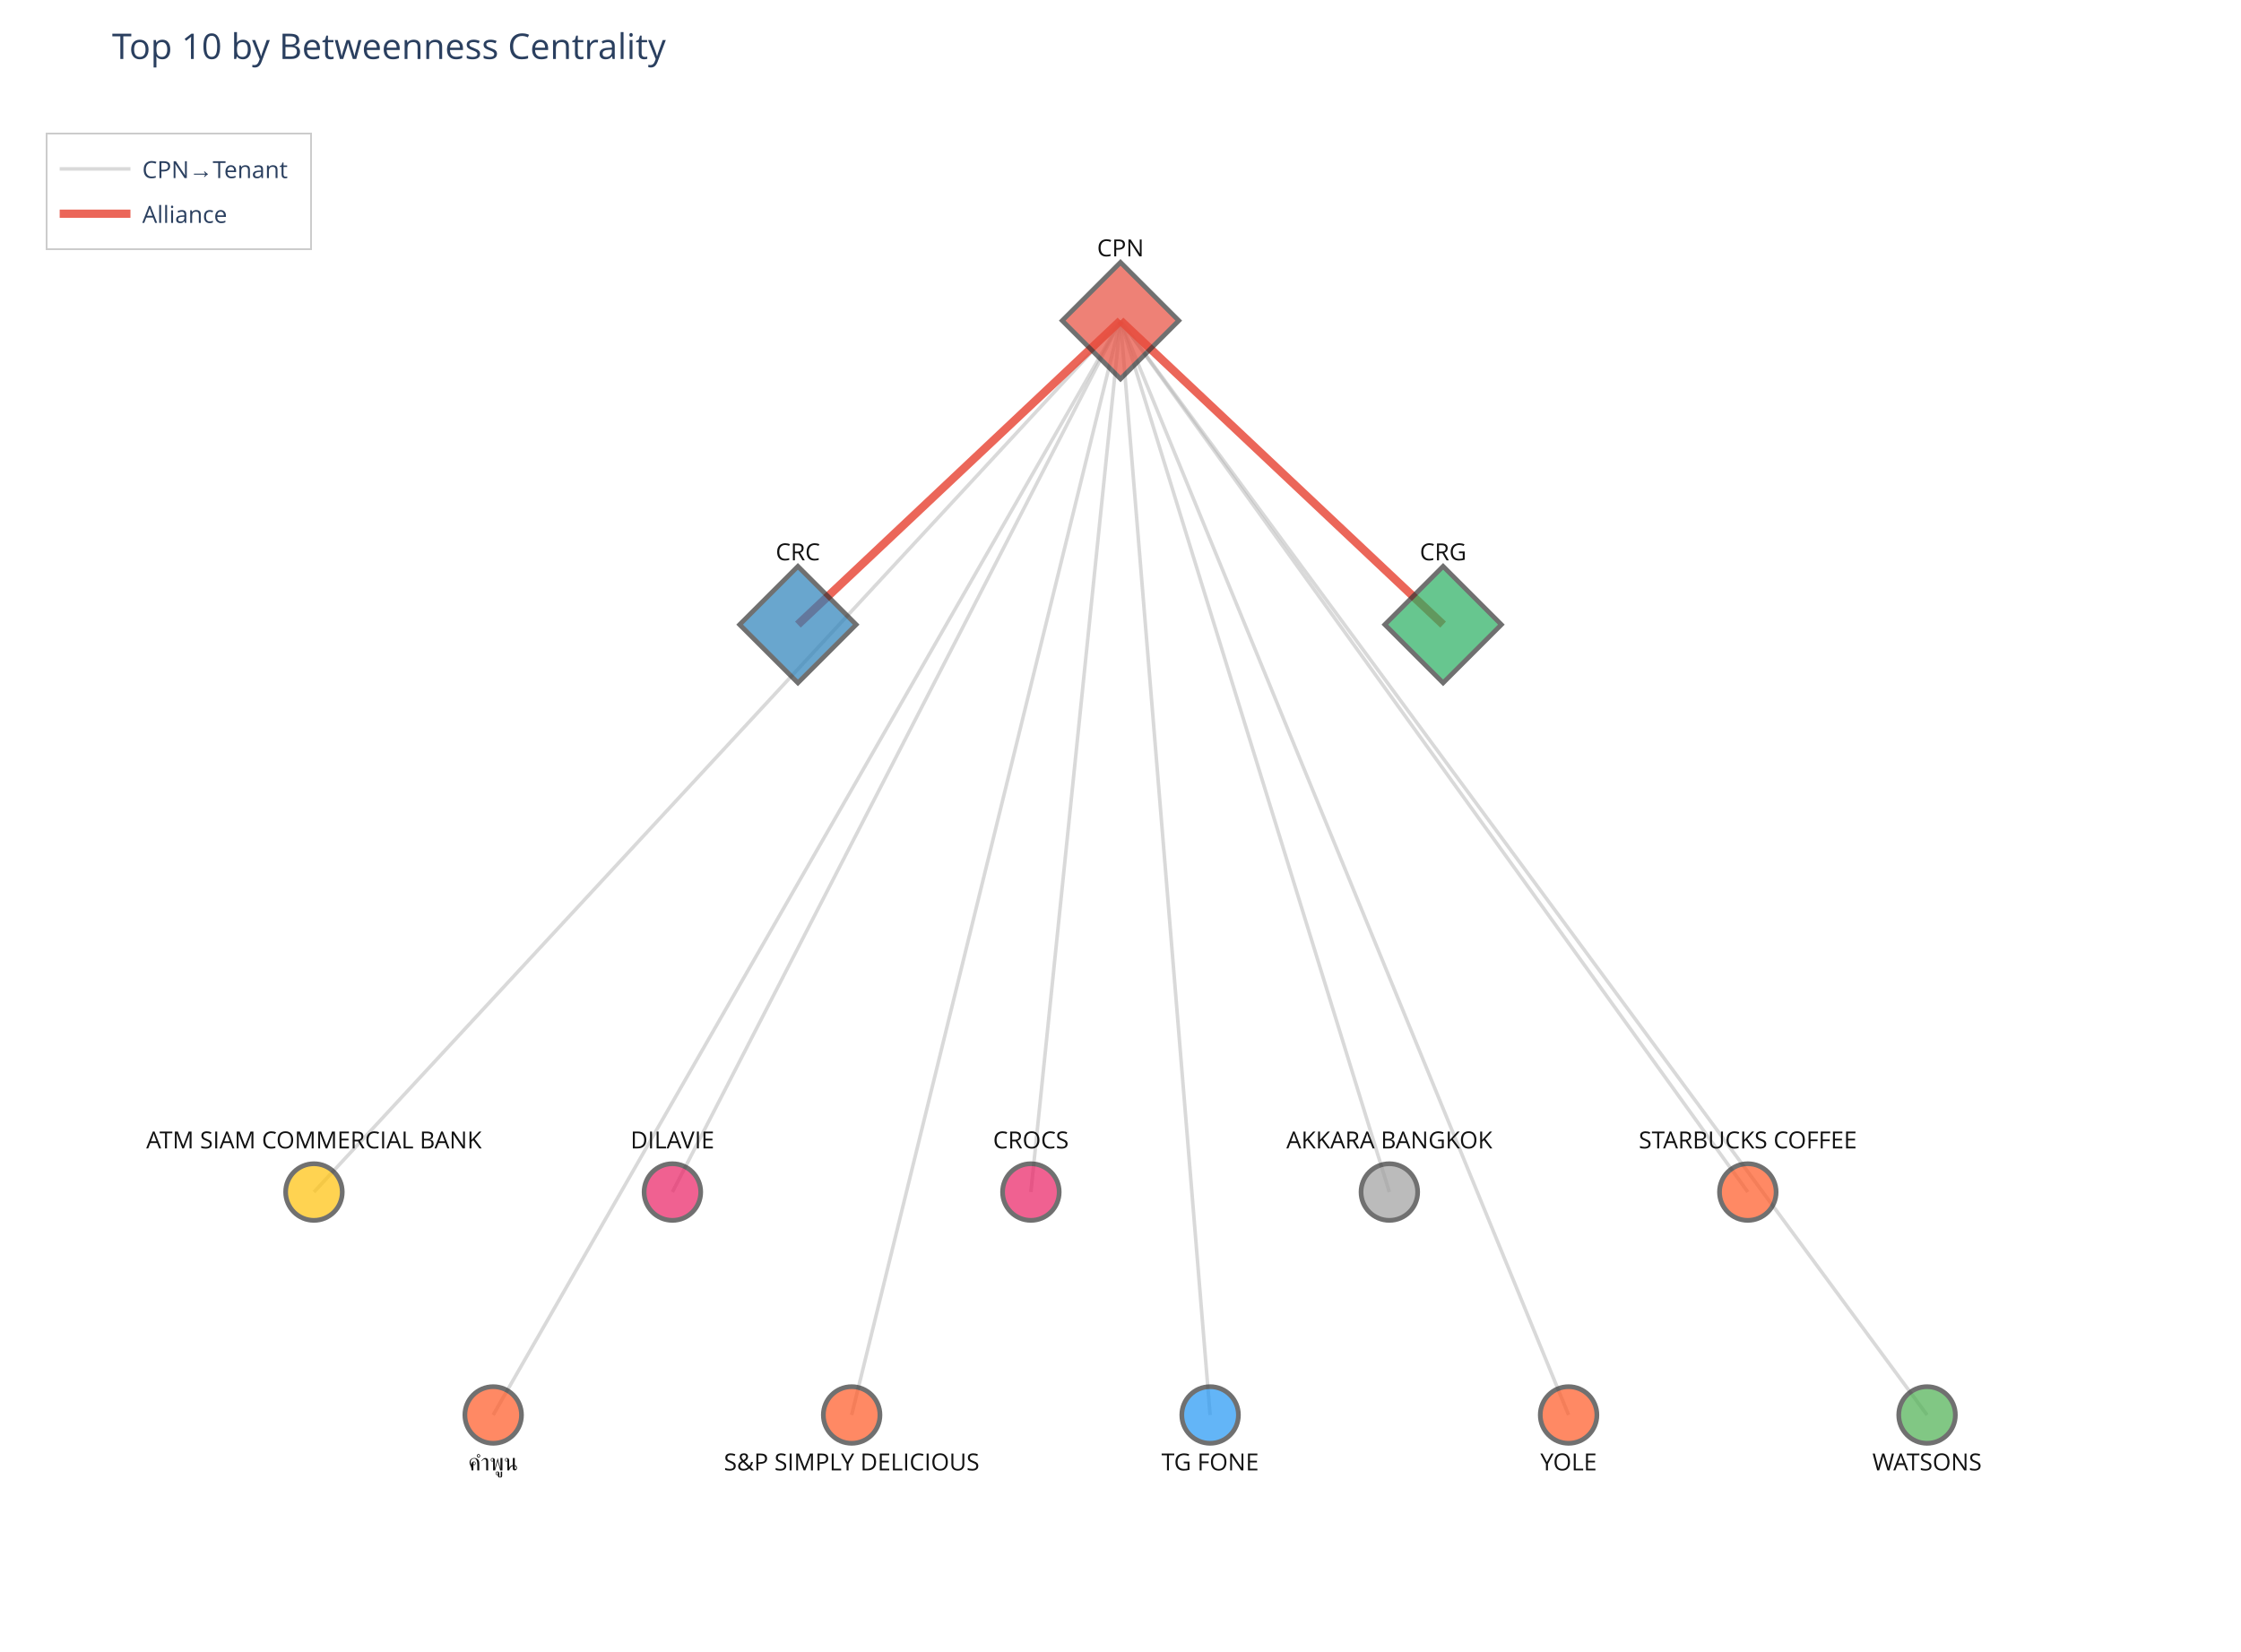
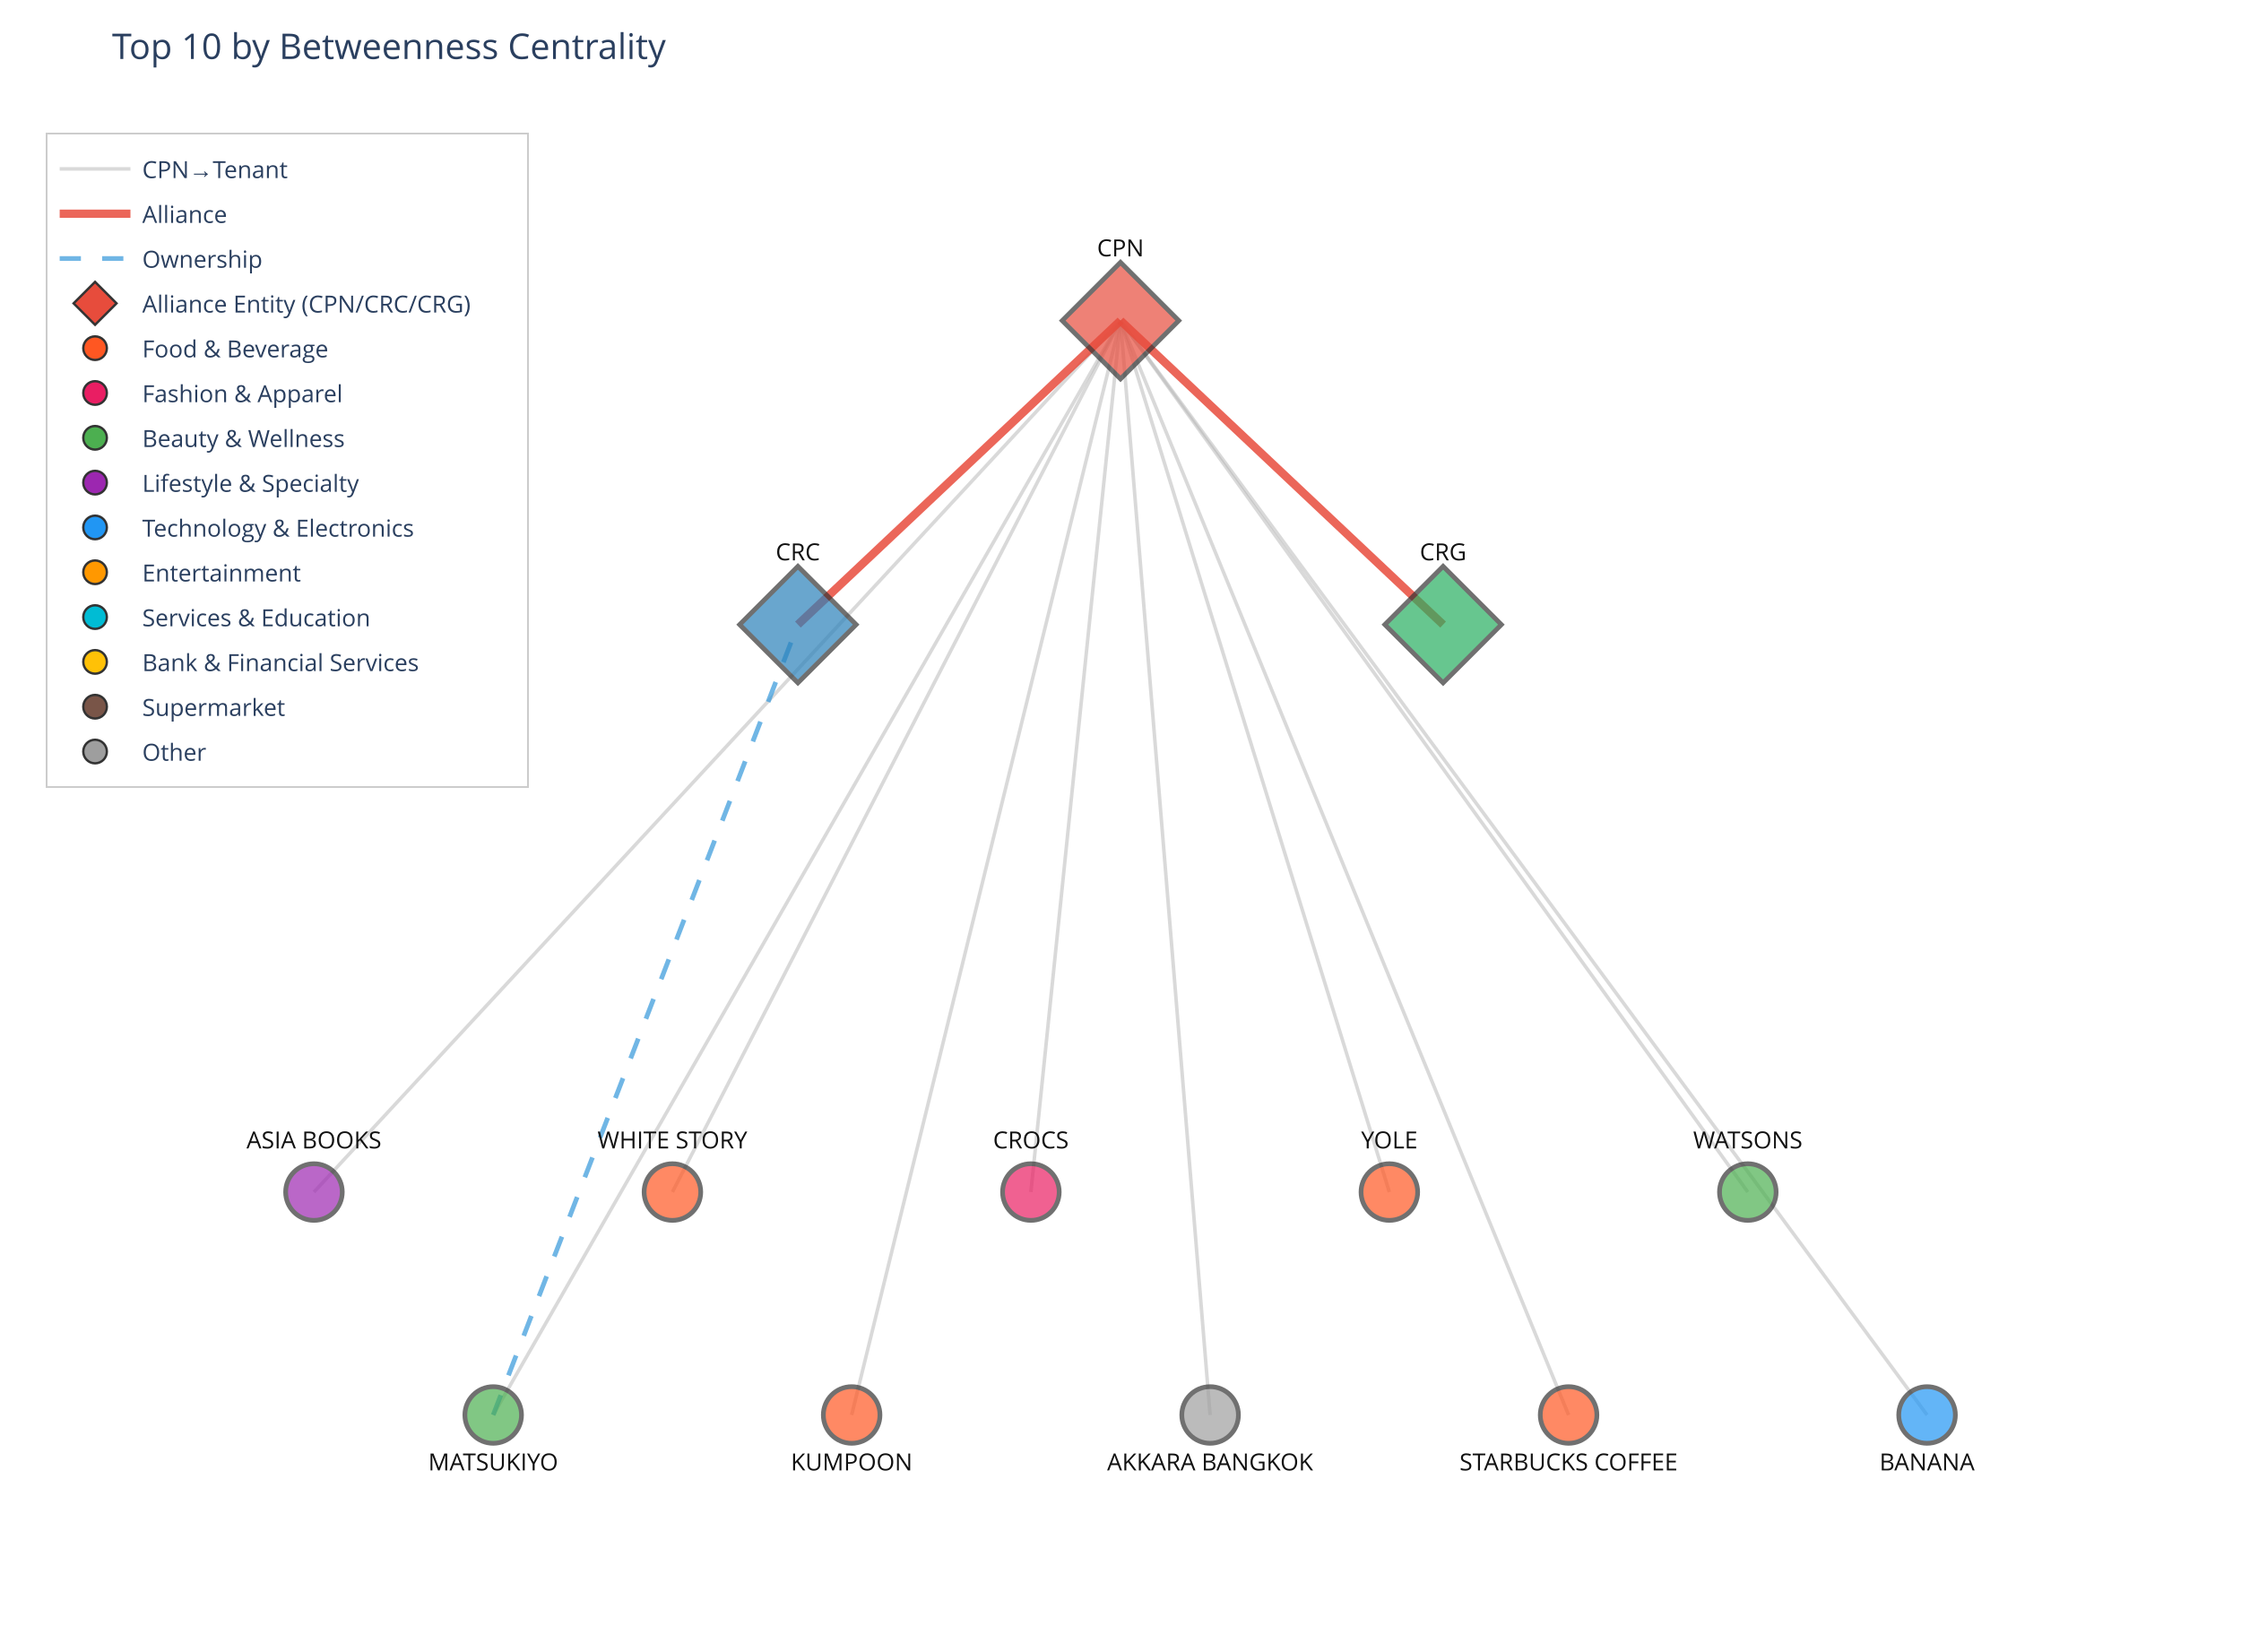
<svg xmlns="http://www.w3.org/2000/svg" class="main-svg" width="950" height="700" style="" viewBox="0 0 950 700">
  <rect x="0" y="0" width="950" height="700" style="fill: rgb(255, 255, 255); fill-opacity: 1;" />
-   <defs id="defs-ecaf24">
+   <defs id="defs-48e3fc">
    <g class="clips">
-       <clipPath id="clipecaf24xyplot" class="plotclip">
+       <clipPath id="clip48e3fcxyplot" class="plotclip">
        <rect width="930" height="610" />
      </clipPath>
-       <clipPath class="axesclip" id="clipecaf24x">
+       <clipPath class="axesclip" id="clip48e3fcx">
        <rect x="10" y="0" width="930" height="700" />
      </clipPath>
-       <clipPath class="axesclip" id="clipecaf24y">
+       <clipPath class="axesclip" id="clip48e3fcy">
        <rect x="0" y="50" width="950" height="610" />
      </clipPath>
-       <clipPath class="axesclip" id="clipecaf24xy">
+       <clipPath class="axesclip" id="clip48e3fcxy">
        <rect x="10" y="50" width="930" height="610" />
      </clipPath>
    </g>
    <g class="gradients" />
    <g class="patterns" />
  </defs>
  <g class="bglayer">
    <rect class="bg" x="10" y="50" width="930" height="610" style="fill: rgb(0, 0, 0); fill-opacity: 0; stroke-width: 0;" />
  </g>
  <g class="layer-below">
    <g class="imagelayer" />
    <g class="shapelayer" />
  </g>
  <g class="cartesianlayer">
    <g class="subplot xy">
      <g class="layer-subplot">
        <g class="shapelayer" />
        <g class="imagelayer" />
      </g>
      <g class="minor-gridlayer">
        <g class="x" />
        <g class="y" />
      </g>
      <g class="gridlayer">
        <g class="x" />
        <g class="y" />
      </g>
      <g class="zerolinelayer" />
      <g class="layer-between">
        <g class="shapelayer" />
        <g class="imagelayer" />
      </g>
      <path class="xlines-below" />
      <path class="ylines-below" />
      <g class="overlines-below" />
      <g class="xaxislayer-below" />
      <g class="yaxislayer-below" />
      <g class="overaxes-below" />
      <g class="overplot">
-         <g class="xy" transform="translate(10,50)" clip-path="url(#clipecaf24xyplot)">
+         <g class="xy" transform="translate(10,50)" clip-path="url(#clip48e3fcxyplot)">
          <g class="scatterlayer mlayer">
-             <g class="trace scatter trace25feab" style="stroke-miterlimit: 2; opacity: 1;">
+             <g class="trace scatter trace7f30d6" style="stroke-miterlimit: 2; opacity: 1;">
              <g class="fills" />
              <g class="errorbars" />
              <g class="lines">
                <path class="js-line" d="M123.09,455.35L465,85.92" style="vector-effect: none; fill: none; stroke: rgb(180, 180, 180); stroke-opacity: 0.5; stroke-width: 1.5px; opacity: 1;" />
                <path class="js-line" d="M199.07,549.86L465,85.92" style="vector-effect: none; fill: none; stroke: rgb(180, 180, 180); stroke-opacity: 0.5; stroke-width: 1.5px; opacity: 1;" />
                <path class="js-line" d="M275.05,455.35L465,85.92" style="vector-effect: none; fill: none; stroke: rgb(180, 180, 180); stroke-opacity: 0.5; stroke-width: 1.5px; opacity: 1;" />
                <path class="js-line" d="M351.03,549.86L465,85.92" style="vector-effect: none; fill: none; stroke: rgb(180, 180, 180); stroke-opacity: 0.5; stroke-width: 1.5px; opacity: 1;" />
                <path class="js-line" d="M427.01,455.35L465,85.92" style="vector-effect: none; fill: none; stroke: rgb(180, 180, 180); stroke-opacity: 0.5; stroke-width: 1.5px; opacity: 1;" />
                <path class="js-line" d="M502.99,549.86L465,85.92" style="vector-effect: none; fill: none; stroke: rgb(180, 180, 180); stroke-opacity: 0.5; stroke-width: 1.5px; opacity: 1;" />
                <path class="js-line" d="M578.97,455.35L465,85.92" style="vector-effect: none; fill: none; stroke: rgb(180, 180, 180); stroke-opacity: 0.5; stroke-width: 1.5px; opacity: 1;" />
                <path class="js-line" d="M654.95,549.86L465,85.92" style="vector-effect: none; fill: none; stroke: rgb(180, 180, 180); stroke-opacity: 0.5; stroke-width: 1.5px; opacity: 1;" />
                <path class="js-line" d="M730.93,455.35L465,85.92" style="vector-effect: none; fill: none; stroke: rgb(180, 180, 180); stroke-opacity: 0.5; stroke-width: 1.5px; opacity: 1;" />
                <path class="js-line" d="M806.91,549.86L465,85.92" style="vector-effect: none; fill: none; stroke: rgb(180, 180, 180); stroke-opacity: 0.5; stroke-width: 1.5px; opacity: 1;" />
              </g>
              <g class="points" />
              <g class="text" />
            </g>
-             <g class="trace scatter trace393a74" style="stroke-miterlimit: 2; opacity: 1;">
+             <g class="trace scatter trace581771" style="stroke-miterlimit: 2; opacity: 1;">
              <g class="fills" />
              <g class="errorbars" />
              <g class="lines">
                <path class="js-line" d="M465,85.92L328.24,214.79" style="vector-effect: none; fill: none; stroke: rgb(231, 76, 60); stroke-opacity: 0.85; stroke-width: 3.5px; opacity: 1;" />
                <path class="js-line" d="M465,85.92L601.76,214.79" style="vector-effect: none; fill: none; stroke: rgb(231, 76, 60); stroke-opacity: 0.85; stroke-width: 3.5px; opacity: 1;" />
              </g>
              <g class="points" />
              <g class="text" />
            </g>
-             <g class="trace scatter trace782131" style="stroke-miterlimit: 2; opacity: 1;">
+             <g class="trace scatter tracedc8023" style="stroke-miterlimit: 2; opacity: 1;">
+               <g class="fills" />
+               <g class="errorbars" />
+               <g class="lines">
+                 <path class="js-line" d="M199.07,549.86L328.24,214.79" style="vector-effect: none; fill: none; stroke: rgb(52, 152, 219); stroke-opacity: 0.7; stroke-dasharray: 9px, 9px; stroke-width: 2px; opacity: 1;" />
+               </g>
+               <g class="points" />
+               <g class="text" />
+             </g>
+             <g class="trace scatter traced7ce8d" style="stroke-miterlimit: 2; opacity: 1;">
              <g class="fills" />
              <g class="errorbars" />
              <g class="lines" />
              <g class="points">
-                 <path class="point" transform="translate(123.09,455.35)" d="M12,0A12,12 0 1,1 0,-12A12,12 0 0,1 12,0Z" style="opacity: 0.7; stroke-width: 2px; fill: rgb(255, 193, 7); fill-opacity: 1; stroke: rgb(51, 51, 51); stroke-opacity: 1;" />
-                 <path class="point" transform="translate(199.07,549.86)" d="M12,0A12,12 0 1,1 0,-12A12,12 0 0,1 12,0Z" style="opacity: 0.7; stroke-width: 2px; fill: rgb(255, 87, 34); fill-opacity: 1; stroke: rgb(51, 51, 51); stroke-opacity: 1;" />
-                 <path class="point" transform="translate(275.05,455.35)" d="M12,0A12,12 0 1,1 0,-12A12,12 0 0,1 12,0Z" style="opacity: 0.7; stroke-width: 2px; fill: rgb(233, 30, 99); fill-opacity: 1; stroke: rgb(51, 51, 51); stroke-opacity: 1;" />
+                 <path class="point" transform="translate(123.09,455.35)" d="M12,0A12,12 0 1,1 0,-12A12,12 0 0,1 12,0Z" style="opacity: 0.7; stroke-width: 2px; fill: rgb(156, 39, 176); fill-opacity: 1; stroke: rgb(51, 51, 51); stroke-opacity: 1;" />
+                 <path class="point" transform="translate(199.07,549.86)" d="M12,0A12,12 0 1,1 0,-12A12,12 0 0,1 12,0Z" style="opacity: 0.7; stroke-width: 2px; fill: rgb(76, 175, 80); fill-opacity: 1; stroke: rgb(51, 51, 51); stroke-opacity: 1;" />
+                 <path class="point" transform="translate(275.05,455.35)" d="M12,0A12,12 0 1,1 0,-12A12,12 0 0,1 12,0Z" style="opacity: 0.7; stroke-width: 2px; fill: rgb(255, 87, 34); fill-opacity: 1; stroke: rgb(51, 51, 51); stroke-opacity: 1;" />
                <path class="point" transform="translate(351.03,549.86)" d="M12,0A12,12 0 1,1 0,-12A12,12 0 0,1 12,0Z" style="opacity: 0.7; stroke-width: 2px; fill: rgb(255, 87, 34); fill-opacity: 1; stroke: rgb(51, 51, 51); stroke-opacity: 1;" />
                <path class="point" transform="translate(427.01,455.35)" d="M12,0A12,12 0 1,1 0,-12A12,12 0 0,1 12,0Z" style="opacity: 0.7; stroke-width: 2px; fill: rgb(233, 30, 99); fill-opacity: 1; stroke: rgb(51, 51, 51); stroke-opacity: 1;" />
-                 <path class="point" transform="translate(502.99,549.86)" d="M12,0A12,12 0 1,1 0,-12A12,12 0 0,1 12,0Z" style="opacity: 0.7; stroke-width: 2px; fill: rgb(33, 150, 243); fill-opacity: 1; stroke: rgb(51, 51, 51); stroke-opacity: 1;" />
-                 <path class="point" transform="translate(578.97,455.35)" d="M12,0A12,12 0 1,1 0,-12A12,12 0 0,1 12,0Z" style="opacity: 0.7; stroke-width: 2px; fill: rgb(158, 158, 158); fill-opacity: 1; stroke: rgb(51, 51, 51); stroke-opacity: 1;" />
+                 <path class="point" transform="translate(502.99,549.86)" d="M12,0A12,12 0 1,1 0,-12A12,12 0 0,1 12,0Z" style="opacity: 0.7; stroke-width: 2px; fill: rgb(158, 158, 158); fill-opacity: 1; stroke: rgb(51, 51, 51); stroke-opacity: 1;" />
+                 <path class="point" transform="translate(578.97,455.35)" d="M12,0A12,12 0 1,1 0,-12A12,12 0 0,1 12,0Z" style="opacity: 0.7; stroke-width: 2px; fill: rgb(255, 87, 34); fill-opacity: 1; stroke: rgb(51, 51, 51); stroke-opacity: 1;" />
                <path class="point" transform="translate(654.95,549.86)" d="M12,0A12,12 0 1,1 0,-12A12,12 0 0,1 12,0Z" style="opacity: 0.7; stroke-width: 2px; fill: rgb(255, 87, 34); fill-opacity: 1; stroke: rgb(51, 51, 51); stroke-opacity: 1;" />
-                 <path class="point" transform="translate(730.93,455.35)" d="M12,0A12,12 0 1,1 0,-12A12,12 0 0,1 12,0Z" style="opacity: 0.7; stroke-width: 2px; fill: rgb(255, 87, 34); fill-opacity: 1; stroke: rgb(51, 51, 51); stroke-opacity: 1;" />
-                 <path class="point" transform="translate(806.91,549.86)" d="M12,0A12,12 0 1,1 0,-12A12,12 0 0,1 12,0Z" style="opacity: 0.7; stroke-width: 2px; fill: rgb(76, 175, 80); fill-opacity: 1; stroke: rgb(51, 51, 51); stroke-opacity: 1;" />
+                 <path class="point" transform="translate(730.93,455.35)" d="M12,0A12,12 0 1,1 0,-12A12,12 0 0,1 12,0Z" style="opacity: 0.7; stroke-width: 2px; fill: rgb(76, 175, 80); fill-opacity: 1; stroke: rgb(51, 51, 51); stroke-opacity: 1;" />
+                 <path class="point" transform="translate(806.91,549.86)" d="M12,0A12,12 0 1,1 0,-12A12,12 0 0,1 12,0Z" style="opacity: 0.7; stroke-width: 2px; fill: rgb(33, 150, 243); fill-opacity: 1; stroke: rgb(51, 51, 51); stroke-opacity: 1;" />
                <path class="point" transform="translate(465,85.92)" d="M24.7,0L0,24.7L-24.7,0L0,-24.7Z" style="opacity: 0.7; stroke-width: 2px; fill: rgb(231, 76, 60); fill-opacity: 1; stroke: rgb(51, 51, 51); stroke-opacity: 1;" />
                <path class="point" transform="translate(328.24,214.79)" d="M24.7,0L0,24.7L-24.7,0L0,-24.7Z" style="opacity: 0.7; stroke-width: 2px; fill: rgb(41, 128, 185); fill-opacity: 1; stroke: rgb(51, 51, 51); stroke-opacity: 1;" />
                <path class="point" transform="translate(601.76,214.79)" d="M24.7,0L0,24.7L-24.7,0L0,-24.7Z" style="opacity: 0.7; stroke-width: 2px; fill: rgb(39, 174, 96); fill-opacity: 1; stroke: rgb(51, 51, 51); stroke-opacity: 1;" />
              </g>
              <g class="text">
                <g class="textpoint" transform="translate(0,-18.5)">
-                   <text x="123.09" y="455.35" text-anchor="middle" style="font-family: 'Open Sans', verdana, arial, sans-serif; font-size: 10px; fill: rgb(17, 17, 17); fill-opacity: 1; white-space: pre;">ATM SIAM COMMERCIAL BANK</text>
+                   <text x="123.09" y="455.35" text-anchor="middle" style="font-family: 'Open Sans', verdana, arial, sans-serif; font-size: 10px; fill: rgb(17, 17, 17); fill-opacity: 1; white-space: pre;">ASIA BOOKS</text>
                </g>
                <g class="textpoint" transform="translate(0,23.5)">
-                   <text x="199.07" y="549.86" text-anchor="middle" style="font-family: 'Open Sans', verdana, arial, sans-serif; font-size: 10px; fill: rgb(17, 17, 17); fill-opacity: 1; white-space: pre;">คำพูน</text>
+                   <text x="199.07" y="549.86" text-anchor="middle" style="font-family: 'Open Sans', verdana, arial, sans-serif; font-size: 10px; fill: rgb(17, 17, 17); fill-opacity: 1; white-space: pre;">MATSUKIYO</text>
                </g>
                <g class="textpoint" transform="translate(0,-18.5)">
-                   <text x="275.05" y="455.35" text-anchor="middle" style="font-family: 'Open Sans', verdana, arial, sans-serif; font-size: 10px; fill: rgb(17, 17, 17); fill-opacity: 1; white-space: pre;">DILAVIE</text>
+                   <text x="275.05" y="455.35" text-anchor="middle" style="font-family: 'Open Sans', verdana, arial, sans-serif; font-size: 10px; fill: rgb(17, 17, 17); fill-opacity: 1; white-space: pre;">WHITE STORY</text>
                </g>
                <g class="textpoint" transform="translate(0,23.5)">
-                   <text x="351.03" y="549.86" text-anchor="middle" style="font-family: 'Open Sans', verdana, arial, sans-serif; font-size: 10px; fill: rgb(17, 17, 17); fill-opacity: 1; white-space: pre;">S&amp;P SIMPLY DELICIOUS</text>
+                   <text x="351.03" y="549.86" text-anchor="middle" style="font-family: 'Open Sans', verdana, arial, sans-serif; font-size: 10px; fill: rgb(17, 17, 17); fill-opacity: 1; white-space: pre;">KUMPOON</text>
                </g>
                <g class="textpoint" transform="translate(0,-18.5)">
                  <text x="427.01" y="455.35" text-anchor="middle" style="font-family: 'Open Sans', verdana, arial, sans-serif; font-size: 10px; fill: rgb(17, 17, 17); fill-opacity: 1; white-space: pre;">CROCS</text>
                </g>
                <g class="textpoint" transform="translate(0,23.5)">
-                   <text x="502.99" y="549.86" text-anchor="middle" style="font-family: 'Open Sans', verdana, arial, sans-serif; font-size: 10px; fill: rgb(17, 17, 17); fill-opacity: 1; white-space: pre;">TG FONE</text>
+                   <text x="502.99" y="549.86" text-anchor="middle" style="font-family: 'Open Sans', verdana, arial, sans-serif; font-size: 10px; fill: rgb(17, 17, 17); fill-opacity: 1; white-space: pre;">AKKARA BANGKOK</text>
                </g>
                <g class="textpoint" transform="translate(0,-18.5)">
-                   <text x="578.97" y="455.35" text-anchor="middle" style="font-family: 'Open Sans', verdana, arial, sans-serif; font-size: 10px; fill: rgb(17, 17, 17); fill-opacity: 1; white-space: pre;">AKKARA BANGKOK</text>
+                   <text x="578.97" y="455.35" text-anchor="middle" style="font-family: 'Open Sans', verdana, arial, sans-serif; font-size: 10px; fill: rgb(17, 17, 17); fill-opacity: 1; white-space: pre;">YOLE</text>
                </g>
                <g class="textpoint" transform="translate(0,23.5)">
-                   <text x="654.95" y="549.86" text-anchor="middle" style="font-family: 'Open Sans', verdana, arial, sans-serif; font-size: 10px; fill: rgb(17, 17, 17); fill-opacity: 1; white-space: pre;">YOLE</text>
+                   <text x="654.95" y="549.86" text-anchor="middle" style="font-family: 'Open Sans', verdana, arial, sans-serif; font-size: 10px; fill: rgb(17, 17, 17); fill-opacity: 1; white-space: pre;">STARBUCKS COFFEE</text>
                </g>
                <g class="textpoint" transform="translate(0,-18.5)">
-                   <text x="730.93" y="455.35" text-anchor="middle" style="font-family: 'Open Sans', verdana, arial, sans-serif; font-size: 10px; fill: rgb(17, 17, 17); fill-opacity: 1; white-space: pre;">STARBUCKS COFFEE</text>
+                   <text x="730.93" y="455.35" text-anchor="middle" style="font-family: 'Open Sans', verdana, arial, sans-serif; font-size: 10px; fill: rgb(17, 17, 17); fill-opacity: 1; white-space: pre;">WATSONS</text>
                </g>
                <g class="textpoint" transform="translate(0,23.5)">
-                   <text x="806.91" y="549.86" text-anchor="middle" style="font-family: 'Open Sans', verdana, arial, sans-serif; font-size: 10px; fill: rgb(17, 17, 17); fill-opacity: 1; white-space: pre;">WATSONS</text>
+                   <text x="806.91" y="549.86" text-anchor="middle" style="font-family: 'Open Sans', verdana, arial, sans-serif; font-size: 10px; fill: rgb(17, 17, 17); fill-opacity: 1; white-space: pre;">BANANA</text>
                </g>
                <g class="textpoint" transform="translate(0,-27.25)">
                  <text x="465" y="85.92" text-anchor="middle" style="font-family: 'Open Sans', verdana, arial, sans-serif; font-size: 10px; fill: rgb(17, 17, 17); fill-opacity: 1; white-space: pre;">CPN</text>
                </g>
                <g class="textpoint" transform="translate(0,-27.25)">
                  <text x="328.24" y="214.79" text-anchor="middle" style="font-family: 'Open Sans', verdana, arial, sans-serif; font-size: 10px; fill: rgb(17, 17, 17); fill-opacity: 1; white-space: pre;">CRC</text>
                </g>
                <g class="textpoint" transform="translate(0,-27.25)">
                  <text x="601.76" y="214.79" text-anchor="middle" style="font-family: 'Open Sans', verdana, arial, sans-serif; font-size: 10px; fill: rgb(17, 17, 17); fill-opacity: 1; white-space: pre;">CRG</text>
                </g>
              </g>
+             </g>
+             <g class="trace scatter tracebb2d34" style="stroke-miterlimit: 2; opacity: 1;">
+               <g class="fills" />
+               <g class="errorbars" />
+               <g class="lines" />
+               <g class="points" />
+               <g class="text" />
+             </g>
+             <g class="trace scatter trace3d4936" style="stroke-miterlimit: 2; opacity: 1;">
+               <g class="fills" />
+               <g class="errorbars" />
+               <g class="lines" />
+               <g class="points" />
+               <g class="text" />
+             </g>
+             <g class="trace scatter tracef829fc" style="stroke-miterlimit: 2; opacity: 1;">
+               <g class="fills" />
+               <g class="errorbars" />
+               <g class="lines" />
+               <g class="points" />
+               <g class="text" />
+             </g>
+             <g class="trace scatter tracec468d1" style="stroke-miterlimit: 2; opacity: 1;">
+               <g class="fills" />
+               <g class="errorbars" />
+               <g class="lines" />
+               <g class="points" />
+               <g class="text" />
+             </g>
+             <g class="trace scatter trace4ddcbc" style="stroke-miterlimit: 2; opacity: 1;">
+               <g class="fills" />
+               <g class="errorbars" />
+               <g class="lines" />
+               <g class="points" />
+               <g class="text" />
+             </g>
+             <g class="trace scatter trace4b1de1" style="stroke-miterlimit: 2; opacity: 1;">
+               <g class="fills" />
+               <g class="errorbars" />
+               <g class="lines" />
+               <g class="points" />
+               <g class="text" />
+             </g>
+             <g class="trace scatter trace199b0a" style="stroke-miterlimit: 2; opacity: 1;">
+               <g class="fills" />
+               <g class="errorbars" />
+               <g class="lines" />
+               <g class="points" />
+               <g class="text" />
+             </g>
+             <g class="trace scatter trace26d130" style="stroke-miterlimit: 2; opacity: 1;">
+               <g class="fills" />
+               <g class="errorbars" />
+               <g class="lines" />
+               <g class="points" />
+               <g class="text" />
+             </g>
+             <g class="trace scatter trace666a99" style="stroke-miterlimit: 2; opacity: 1;">
+               <g class="fills" />
+               <g class="errorbars" />
+               <g class="lines" />
+               <g class="points" />
+               <g class="text" />
+             </g>
+             <g class="trace scatter tracec8cebd" style="stroke-miterlimit: 2; opacity: 1;">
+               <g class="fills" />
+               <g class="errorbars" />
+               <g class="lines" />
+               <g class="points" />
+               <g class="text" />
+             </g>
+             <g class="trace scatter tracec9c203" style="stroke-miterlimit: 2; opacity: 1;">
+               <g class="fills" />
+               <g class="errorbars" />
+               <g class="lines" />
+               <g class="points" />
+               <g class="text" />
            </g>
          </g>
        </g>
      </g>
      <g class="zerolinelayer-above" />
      <path class="xlines-above crisp" d="M0,0" style="fill: none;" />
      <path class="ylines-above crisp" d="M0,0" style="fill: none;" />
      <g class="overlines-above" />
      <g class="xaxislayer-above" />
      <g class="yaxislayer-above" />
      <g class="overaxes-above" />
    </g>
  </g>
  <g class="polarlayer" />
  <g class="smithlayer" />
  <g class="ternarylayer" />
  <g class="geolayer" />
  <g class="funnelarealayer" />
  <g class="pielayer" />
  <g class="iciclelayer" />
  <g class="treemaplayer" />
  <g class="sunburstlayer" />
  <g class="glimages" />
-   <defs id="topdefs-ecaf24">
+   <defs id="topdefs-48e3fc">
    <g class="clips" />
-     <clipPath id="legendecaf24">
-       <rect width="111" height="48" x="1" y="1" />
+     <clipPath id="legend48e3fc">
+       <rect width="203" height="276" x="1" y="1" />
    </clipPath>
  </defs>
  <g class="layer-above">
    <g class="imagelayer" />
    <g class="shapelayer" />
  </g>
  <g class="infolayer">
    <g class="legend" pointer-events="all" transform="translate(19.3,56.1)">
-       <rect class="bg" shape-rendering="crispEdges" style="stroke: rgb(204, 204, 204); stroke-opacity: 1; fill: rgb(255, 255, 255); fill-opacity: 0.85; stroke-width: 1px;" width="112" height="49" x="0.5" y="0.5" />
-       <g class="scrollbox" transform="" clip-path="url(#legendecaf24)">
+       <rect class="bg" shape-rendering="crispEdges" style="stroke: rgb(204, 204, 204); stroke-opacity: 1; fill: rgb(255, 255, 255); fill-opacity: 0.85; stroke-width: 1px;" width="204" height="277" x="0.5" y="0.5" />
+       <g class="scrollbox" transform="" clip-path="url(#legend48e3fc)">
        <g class="groups">
          <g class="traces" transform="translate(1,15.5)" style="opacity: 1;">
            <text class="legendtext" text-anchor="start" x="40" y="3.9" style="font-family: 'Open Sans', verdana, arial, sans-serif; font-size: 10px; fill: rgb(42, 63, 95); fill-opacity: 1; white-space: pre;">CPN→Tenant</text>
            <g class="layers" style="opacity: 1;">
              <g class="legendfill" />
              <g class="legendlines">
                <path class="js-line" d="M5,0h30" style="fill: none; stroke: rgb(180, 180, 180); stroke-opacity: 0.5; stroke-width: 1.5px;" />
              </g>
              <g class="legendsymbols">
                <g class="legendpoints" />
              </g>
            </g>
-             <rect class="legendtoggle" x="0" y="-9.5" width="105.2" height="19" style="fill: rgb(0, 0, 0); fill-opacity: 0;" />
+             <rect class="legendtoggle" x="0" y="-9.5" width="197.016" height="19" style="fill: rgb(0, 0, 0); fill-opacity: 0;" />
          </g>
          <g class="traces" transform="translate(1,34.5)" style="opacity: 1;">
            <text class="legendtext" text-anchor="start" x="40" y="3.9" style="font-family: 'Open Sans', verdana, arial, sans-serif; font-size: 10px; fill: rgb(42, 63, 95); fill-opacity: 1; white-space: pre;">Alliance</text>
            <g class="layers" style="opacity: 1;">
              <g class="legendfill" />
              <g class="legendlines">
                <path class="js-line" d="M5,0h30" style="fill: none; stroke: rgb(231, 76, 60); stroke-opacity: 0.85; stroke-width: 3.5px;" />
              </g>
              <g class="legendsymbols">
                <g class="legendpoints" />
              </g>
            </g>
-             <rect class="legendtoggle" x="0" y="-9.5" width="105.2" height="19" style="fill: rgb(0, 0, 0); fill-opacity: 0;" />
+             <rect class="legendtoggle" x="0" y="-9.5" width="197.016" height="19" style="fill: rgb(0, 0, 0); fill-opacity: 0;" />
+           </g>
+           <g class="traces" transform="translate(1,53.5)" style="opacity: 1;">
+             <text class="legendtext" text-anchor="start" x="40" y="3.9" style="font-family: 'Open Sans', verdana, arial, sans-serif; font-size: 10px; fill: rgb(42, 63, 95); fill-opacity: 1; white-space: pre;">Ownership</text>
+             <g class="layers" style="opacity: 1;">
+               <g class="legendfill" />
+               <g class="legendlines">
+                 <path class="js-line" d="M5,0h30" style="fill: none; stroke: rgb(52, 152, 219); stroke-opacity: 0.7; stroke-dasharray: 9px, 9px; stroke-width: 2px;" />
+               </g>
+               <g class="legendsymbols">
+                 <g class="legendpoints" />
+               </g>
+             </g>
+             <rect class="legendtoggle" x="0" y="-9.5" width="197.016" height="19" style="fill: rgb(0, 0, 0); fill-opacity: 0;" />
+           </g>
+           <g class="traces" transform="translate(1,72.5)" style="opacity: 1;">
+             <text class="legendtext" text-anchor="start" x="40" y="3.9" style="font-family: 'Open Sans', verdana, arial, sans-serif; font-size: 10px; fill: rgb(42, 63, 95); fill-opacity: 1; white-space: pre;">Alliance Entity (CPN/CRC/CRG)</text>
+             <g class="layers" style="opacity: 1;">
+               <g class="legendfill" />
+               <g class="legendlines" />
+               <g class="legendsymbols">
+                 <g class="legendpoints">
+                   <path class="scatterpts" transform="translate(20,0)" d="M9.1,0L0,9.1L-9.1,0L0,-9.1Z" style="opacity: 1; stroke-width: 1px; fill: rgb(231, 76, 60); fill-opacity: 1; stroke: rgb(51, 51, 51); stroke-opacity: 1;" />
+                 </g>
+               </g>
+             </g>
+             <rect class="legendtoggle" x="0" y="-9.5" width="197.016" height="19" style="fill: rgb(0, 0, 0); fill-opacity: 0;" />
+           </g>
+           <g class="traces" transform="translate(1,91.5)" style="opacity: 1;">
+             <text class="legendtext" text-anchor="start" x="40" y="3.9" style="font-family: 'Open Sans', verdana, arial, sans-serif; font-size: 10px; fill: rgb(42, 63, 95); fill-opacity: 1; white-space: pre;">Food &amp; Beverage</text>
+             <g class="layers" style="opacity: 1;">
+               <g class="legendfill" />
+               <g class="legendlines" />
+               <g class="legendsymbols">
+                 <g class="legendpoints">
+                   <path class="scatterpts" transform="translate(20,0)" d="M5,0A5,5 0 1,1 0,-5A5,5 0 0,1 5,0Z" style="opacity: 1; stroke-width: 1px; fill: rgb(255, 87, 34); fill-opacity: 1; stroke: rgb(51, 51, 51); stroke-opacity: 1;" />
+                 </g>
+               </g>
+             </g>
+             <rect class="legendtoggle" x="0" y="-9.5" width="197.016" height="19" style="fill: rgb(0, 0, 0); fill-opacity: 0;" />
+           </g>
+           <g class="traces" transform="translate(1,110.5)" style="opacity: 1;">
+             <text class="legendtext" text-anchor="start" x="40" y="3.9" style="font-family: 'Open Sans', verdana, arial, sans-serif; font-size: 10px; fill: rgb(42, 63, 95); fill-opacity: 1; white-space: pre;">Fashion &amp; Apparel</text>
+             <g class="layers" style="opacity: 1;">
+               <g class="legendfill" />
+               <g class="legendlines" />
+               <g class="legendsymbols">
+                 <g class="legendpoints">
+                   <path class="scatterpts" transform="translate(20,0)" d="M5,0A5,5 0 1,1 0,-5A5,5 0 0,1 5,0Z" style="opacity: 1; stroke-width: 1px; fill: rgb(233, 30, 99); fill-opacity: 1; stroke: rgb(51, 51, 51); stroke-opacity: 1;" />
+                 </g>
+               </g>
+             </g>
+             <rect class="legendtoggle" x="0" y="-9.5" width="197.016" height="19" style="fill: rgb(0, 0, 0); fill-opacity: 0;" />
+           </g>
+           <g class="traces" transform="translate(1,129.5)" style="opacity: 1;">
+             <text class="legendtext" text-anchor="start" x="40" y="3.9" style="font-family: 'Open Sans', verdana, arial, sans-serif; font-size: 10px; fill: rgb(42, 63, 95); fill-opacity: 1; white-space: pre;">Beauty &amp; Wellness</text>
+             <g class="layers" style="opacity: 1;">
+               <g class="legendfill" />
+               <g class="legendlines" />
+               <g class="legendsymbols">
+                 <g class="legendpoints">
+                   <path class="scatterpts" transform="translate(20,0)" d="M5,0A5,5 0 1,1 0,-5A5,5 0 0,1 5,0Z" style="opacity: 1; stroke-width: 1px; fill: rgb(76, 175, 80); fill-opacity: 1; stroke: rgb(51, 51, 51); stroke-opacity: 1;" />
+                 </g>
+               </g>
+             </g>
+             <rect class="legendtoggle" x="0" y="-9.5" width="197.016" height="19" style="fill: rgb(0, 0, 0); fill-opacity: 0;" />
+           </g>
+           <g class="traces" transform="translate(1,148.5)" style="opacity: 1;">
+             <text class="legendtext" text-anchor="start" x="40" y="3.9" style="font-family: 'Open Sans', verdana, arial, sans-serif; font-size: 10px; fill: rgb(42, 63, 95); fill-opacity: 1; white-space: pre;">Lifestyle &amp; Specialty</text>
+             <g class="layers" style="opacity: 1;">
+               <g class="legendfill" />
+               <g class="legendlines" />
+               <g class="legendsymbols">
+                 <g class="legendpoints">
+                   <path class="scatterpts" transform="translate(20,0)" d="M5,0A5,5 0 1,1 0,-5A5,5 0 0,1 5,0Z" style="opacity: 1; stroke-width: 1px; fill: rgb(156, 39, 176); fill-opacity: 1; stroke: rgb(51, 51, 51); stroke-opacity: 1;" />
+                 </g>
+               </g>
+             </g>
+             <rect class="legendtoggle" x="0" y="-9.5" width="197.016" height="19" style="fill: rgb(0, 0, 0); fill-opacity: 0;" />
+           </g>
+           <g class="traces" transform="translate(1,167.5)" style="opacity: 1;">
+             <text class="legendtext" text-anchor="start" x="40" y="3.9" style="font-family: 'Open Sans', verdana, arial, sans-serif; font-size: 10px; fill: rgb(42, 63, 95); fill-opacity: 1; white-space: pre;">Technology &amp; Electronics</text>
+             <g class="layers" style="opacity: 1;">
+               <g class="legendfill" />
+               <g class="legendlines" />
+               <g class="legendsymbols">
+                 <g class="legendpoints">
+                   <path class="scatterpts" transform="translate(20,0)" d="M5,0A5,5 0 1,1 0,-5A5,5 0 0,1 5,0Z" style="opacity: 1; stroke-width: 1px; fill: rgb(33, 150, 243); fill-opacity: 1; stroke: rgb(51, 51, 51); stroke-opacity: 1;" />
+                 </g>
+               </g>
+             </g>
+             <rect class="legendtoggle" x="0" y="-9.5" width="197.016" height="19" style="fill: rgb(0, 0, 0); fill-opacity: 0;" />
+           </g>
+           <g class="traces" transform="translate(1,186.5)" style="opacity: 1;">
+             <text class="legendtext" text-anchor="start" x="40" y="3.9" style="font-family: 'Open Sans', verdana, arial, sans-serif; font-size: 10px; fill: rgb(42, 63, 95); fill-opacity: 1; white-space: pre;">Entertainment</text>
+             <g class="layers" style="opacity: 1;">
+               <g class="legendfill" />
+               <g class="legendlines" />
+               <g class="legendsymbols">
+                 <g class="legendpoints">
+                   <path class="scatterpts" transform="translate(20,0)" d="M5,0A5,5 0 1,1 0,-5A5,5 0 0,1 5,0Z" style="opacity: 1; stroke-width: 1px; fill: rgb(255, 152, 0); fill-opacity: 1; stroke: rgb(51, 51, 51); stroke-opacity: 1;" />
+                 </g>
+               </g>
+             </g>
+             <rect class="legendtoggle" x="0" y="-9.5" width="197.016" height="19" style="fill: rgb(0, 0, 0); fill-opacity: 0;" />
+           </g>
+           <g class="traces" transform="translate(1,205.5)" style="opacity: 1;">
+             <text class="legendtext" text-anchor="start" x="40" y="3.9" style="font-family: 'Open Sans', verdana, arial, sans-serif; font-size: 10px; fill: rgb(42, 63, 95); fill-opacity: 1; white-space: pre;">Services &amp; Education</text>
+             <g class="layers" style="opacity: 1;">
+               <g class="legendfill" />
+               <g class="legendlines" />
+               <g class="legendsymbols">
+                 <g class="legendpoints">
+                   <path class="scatterpts" transform="translate(20,0)" d="M5,0A5,5 0 1,1 0,-5A5,5 0 0,1 5,0Z" style="opacity: 1; stroke-width: 1px; fill: rgb(0, 188, 212); fill-opacity: 1; stroke: rgb(51, 51, 51); stroke-opacity: 1;" />
+                 </g>
+               </g>
+             </g>
+             <rect class="legendtoggle" x="0" y="-9.5" width="197.016" height="19" style="fill: rgb(0, 0, 0); fill-opacity: 0;" />
+           </g>
+           <g class="traces" transform="translate(1,224.5)" style="opacity: 1;">
+             <text class="legendtext" text-anchor="start" x="40" y="3.9" style="font-family: 'Open Sans', verdana, arial, sans-serif; font-size: 10px; fill: rgb(42, 63, 95); fill-opacity: 1; white-space: pre;">Bank &amp; Financial Services</text>
+             <g class="layers" style="opacity: 1;">
+               <g class="legendfill" />
+               <g class="legendlines" />
+               <g class="legendsymbols">
+                 <g class="legendpoints">
+                   <path class="scatterpts" transform="translate(20,0)" d="M5,0A5,5 0 1,1 0,-5A5,5 0 0,1 5,0Z" style="opacity: 1; stroke-width: 1px; fill: rgb(255, 193, 7); fill-opacity: 1; stroke: rgb(51, 51, 51); stroke-opacity: 1;" />
+                 </g>
+               </g>
+             </g>
+             <rect class="legendtoggle" x="0" y="-9.5" width="197.016" height="19" style="fill: rgb(0, 0, 0); fill-opacity: 0;" />
+           </g>
+           <g class="traces" transform="translate(1,243.5)" style="opacity: 1;">
+             <text class="legendtext" text-anchor="start" x="40" y="3.9" style="font-family: 'Open Sans', verdana, arial, sans-serif; font-size: 10px; fill: rgb(42, 63, 95); fill-opacity: 1; white-space: pre;">Supermarket</text>
+             <g class="layers" style="opacity: 1;">
+               <g class="legendfill" />
+               <g class="legendlines" />
+               <g class="legendsymbols">
+                 <g class="legendpoints">
+                   <path class="scatterpts" transform="translate(20,0)" d="M5,0A5,5 0 1,1 0,-5A5,5 0 0,1 5,0Z" style="opacity: 1; stroke-width: 1px; fill: rgb(121, 85, 72); fill-opacity: 1; stroke: rgb(51, 51, 51); stroke-opacity: 1;" />
+                 </g>
+               </g>
+             </g>
+             <rect class="legendtoggle" x="0" y="-9.5" width="197.016" height="19" style="fill: rgb(0, 0, 0); fill-opacity: 0;" />
+           </g>
+           <g class="traces" transform="translate(1,262.5)" style="opacity: 1;">
+             <text class="legendtext" text-anchor="start" x="40" y="3.9" style="font-family: 'Open Sans', verdana, arial, sans-serif; font-size: 10px; fill: rgb(42, 63, 95); fill-opacity: 1; white-space: pre;">Other</text>
+             <g class="layers" style="opacity: 1;">
+               <g class="legendfill" />
+               <g class="legendlines" />
+               <g class="legendsymbols">
+                 <g class="legendpoints">
+                   <path class="scatterpts" transform="translate(20,0)" d="M5,0A5,5 0 1,1 0,-5A5,5 0 0,1 5,0Z" style="opacity: 1; stroke-width: 1px; fill: rgb(158, 158, 158); fill-opacity: 1; stroke: rgb(51, 51, 51); stroke-opacity: 1;" />
+                 </g>
+               </g>
+             </g>
+             <rect class="legendtoggle" x="0" y="-9.5" width="197.016" height="19" style="fill: rgb(0, 0, 0); fill-opacity: 0;" />
          </g>
        </g>
      </g>
      <rect class="scrollbar" rx="20" ry="3" width="0" height="0" style="fill: rgb(128, 139, 164); fill-opacity: 1;" x="0" y="0" />
    </g>
    <g class="g-gtitle">
      <text class="gtitle" x="47.5" y="25" text-anchor="start" dy="0em" style="opacity: 1; font-family: 'Open Sans', verdana, arial, sans-serif; font-size: 15px; fill: rgb(42, 63, 95); fill-opacity: 1; white-space: pre;">Top 10 by Betweenness Centrality</text>
    </g>
  </g>
</svg>
